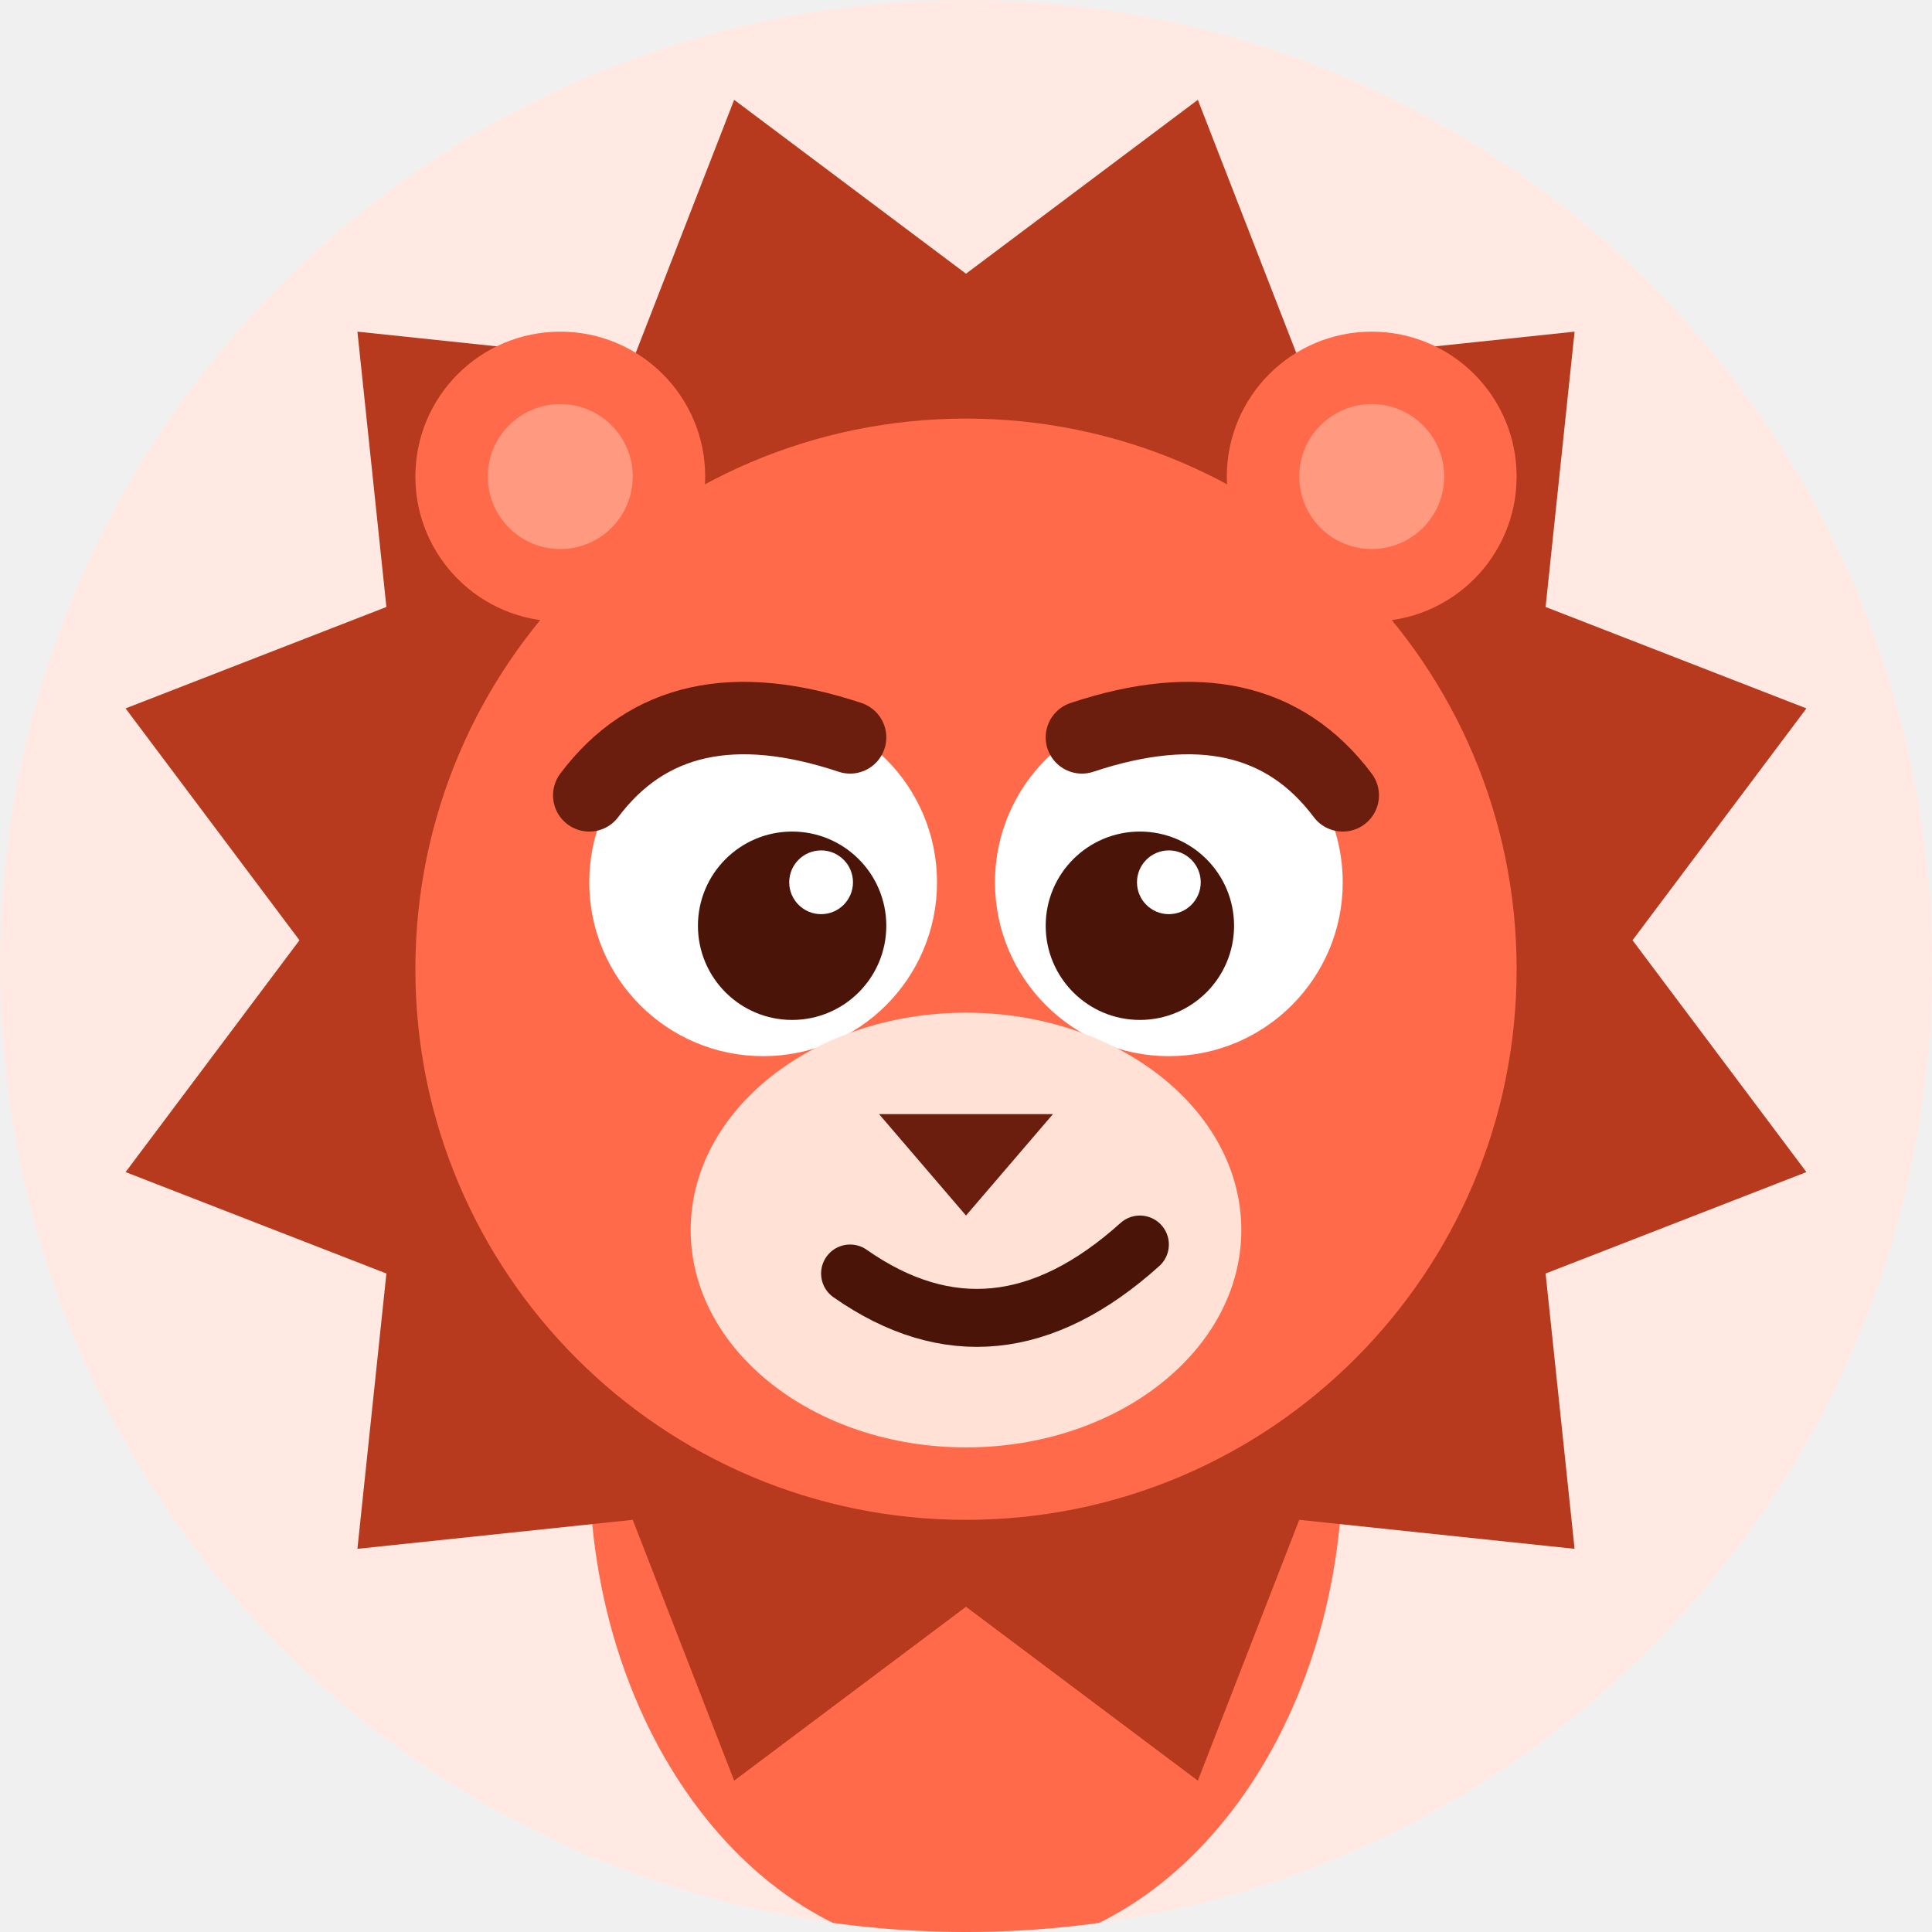
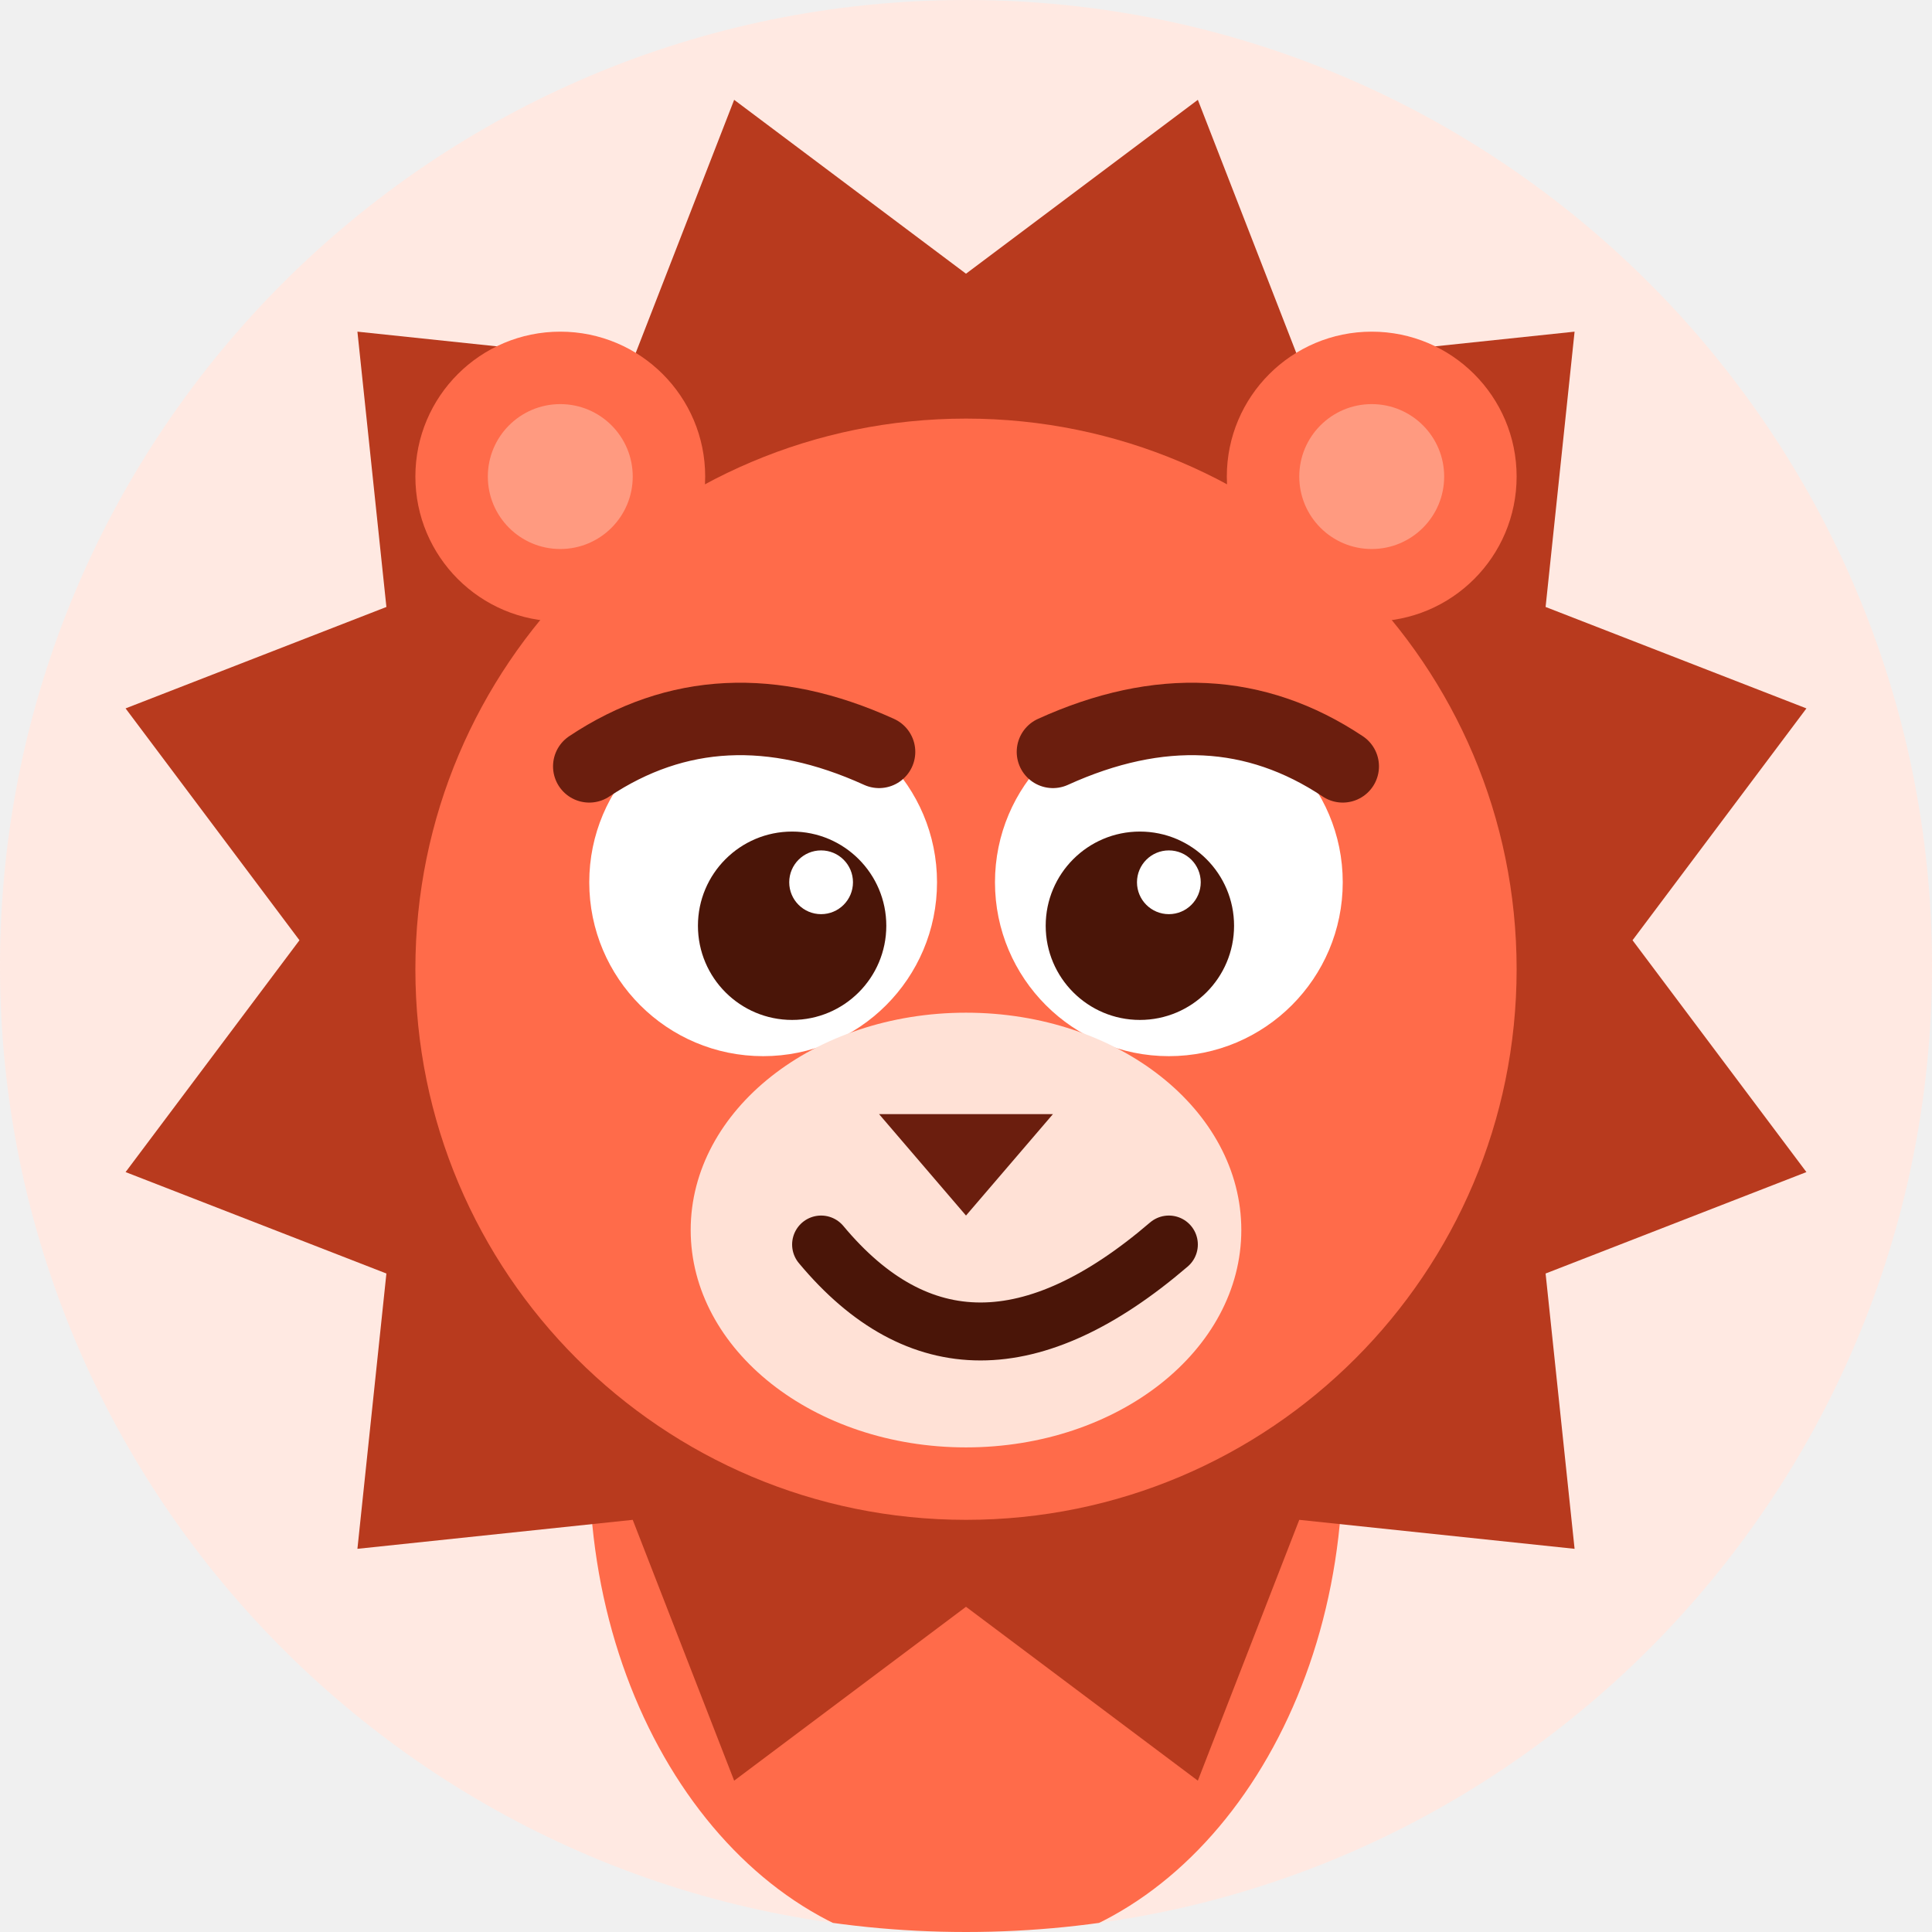
<svg xmlns="http://www.w3.org/2000/svg" viewBox="0 0 240 240" width="240" height="240">
  <defs>
    <clipPath id="avClip">
      <circle cx="120" cy="120" r="120" />
    </clipPath>
  </defs>
  <circle cx="120" cy="120" r="120" fill="#FFE9E2" />
  <g clip-path="url(#avClip)">
    <g transform="translate(120,124) scale(1.8) translate(-100,-96)">
      <ellipse cx="100" cy="128" rx="26" ry="34" fill="#FF6B4A" />
      <path d="M146 92 L158 108 L140 115 L142 134 L123 132 L116 150 L100 138 L84 150 L77 132 L58 134 L60 115 L42 108 L54 92 L42 76 L60 69 L58 50 L77 52 L84 34 L100 46 L116 34 L123 52 L142 50 L140 69 L158 76 Z" fill="#B83A1E" />
      <circle cx="72" cy="60" r="10" fill="#FF6B4A" />
      <circle cx="72" cy="60" r="5" fill="#FF9A80" />
      <circle cx="128" cy="60" r="10" fill="#FF6B4A" />
      <circle cx="128" cy="60" r="5" fill="#FF9A80" />
      <circle cx="100" cy="94" r="38" fill="#FF6B4A" />
      <circle cx="86" cy="88" r="12" fill="#fff" />
      <circle cx="114" cy="88" r="12" fill="#fff" />
-       <path d="M74 82 Q80 74 92 78" stroke="#6B1E0E" stroke-width="5" fill="none" stroke-linecap="round" />
-       <path d="M108 78 Q120 74 126 82" stroke="#6B1E0E" stroke-width="5" fill="none" stroke-linecap="round" />
+       <path d="M74 80 Q83 74 94 79" stroke="#6B1E0E" stroke-width="5" fill="none" stroke-linecap="round" />
+       <path d="M106 79 Q117 74 126 80" stroke="#6B1E0E" stroke-width="5" fill="none" stroke-linecap="round" />
      <circle cx="88" cy="91" r="6.5" fill="#4A1508" />
      <circle cx="112" cy="91" r="6.5" fill="#4A1508" />
      <circle cx="90" cy="88" r="2.2" fill="#fff" />
      <circle cx="114" cy="88" r="2.2" fill="#fff" />
      <ellipse cx="100" cy="112" rx="19" ry="15" fill="#FFE1D6" />
      <path d="M94 104 L100 111 L106 104 Z" fill="#6B1E0E" />
-       <path d="M92 115 Q102 122 112 113" stroke="#4A1508" stroke-width="4" fill="none" stroke-linecap="round" />
+       <path d="M90 113 Q100 125 114 113" stroke="#4A1508" stroke-width="4" fill="none" stroke-linecap="round" />
    </g>
  </g>
</svg>
